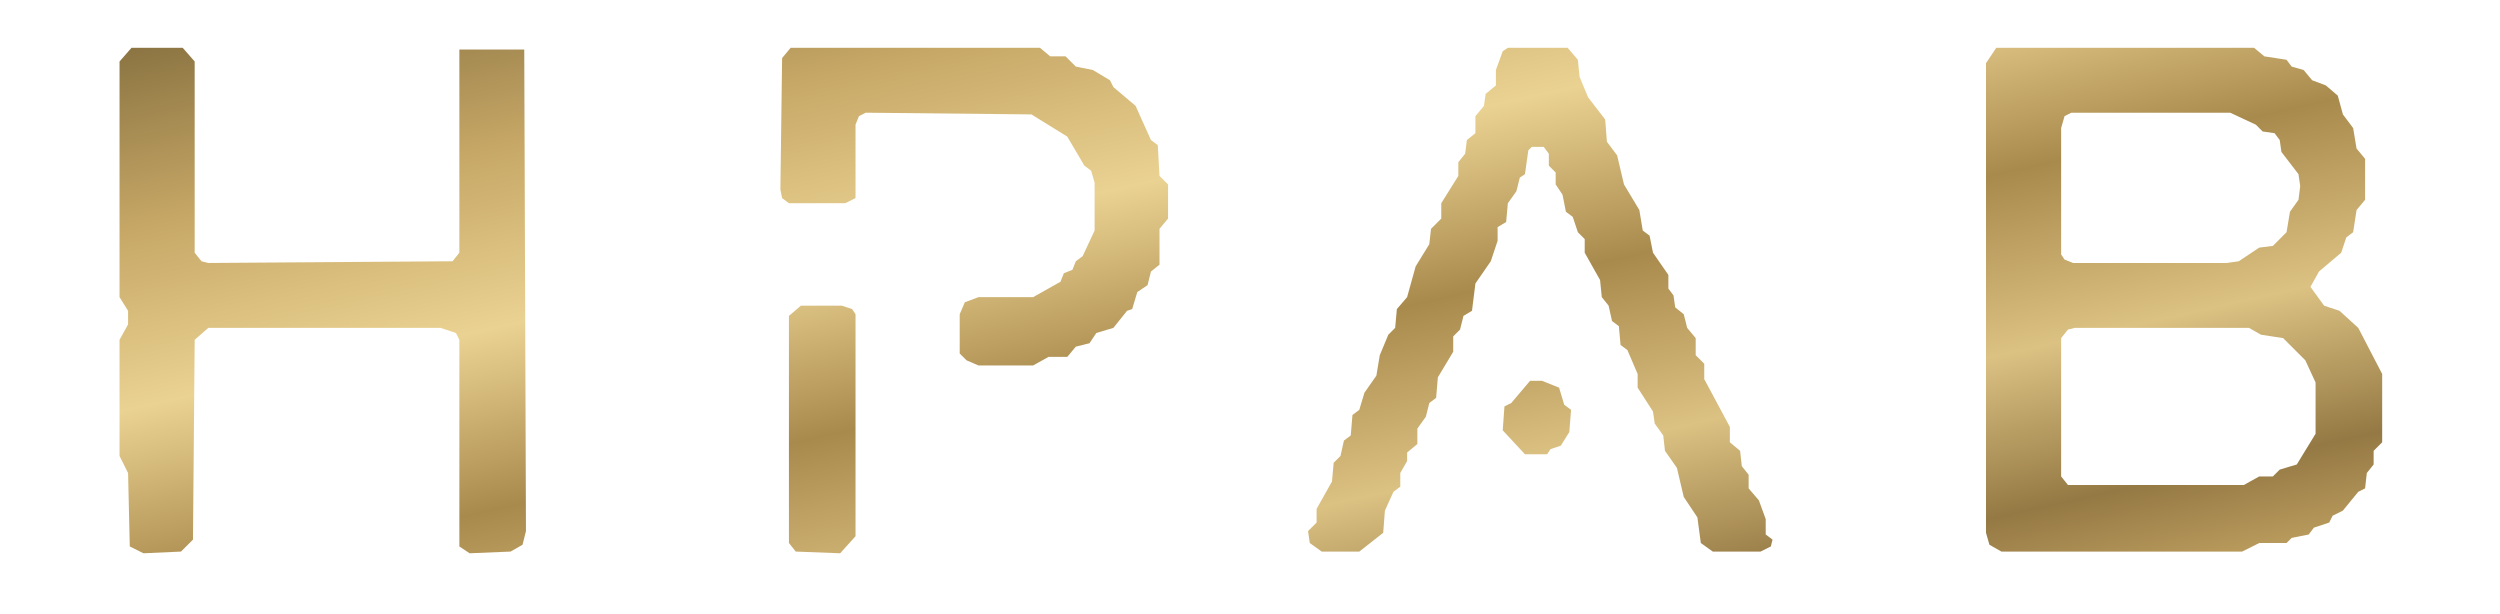
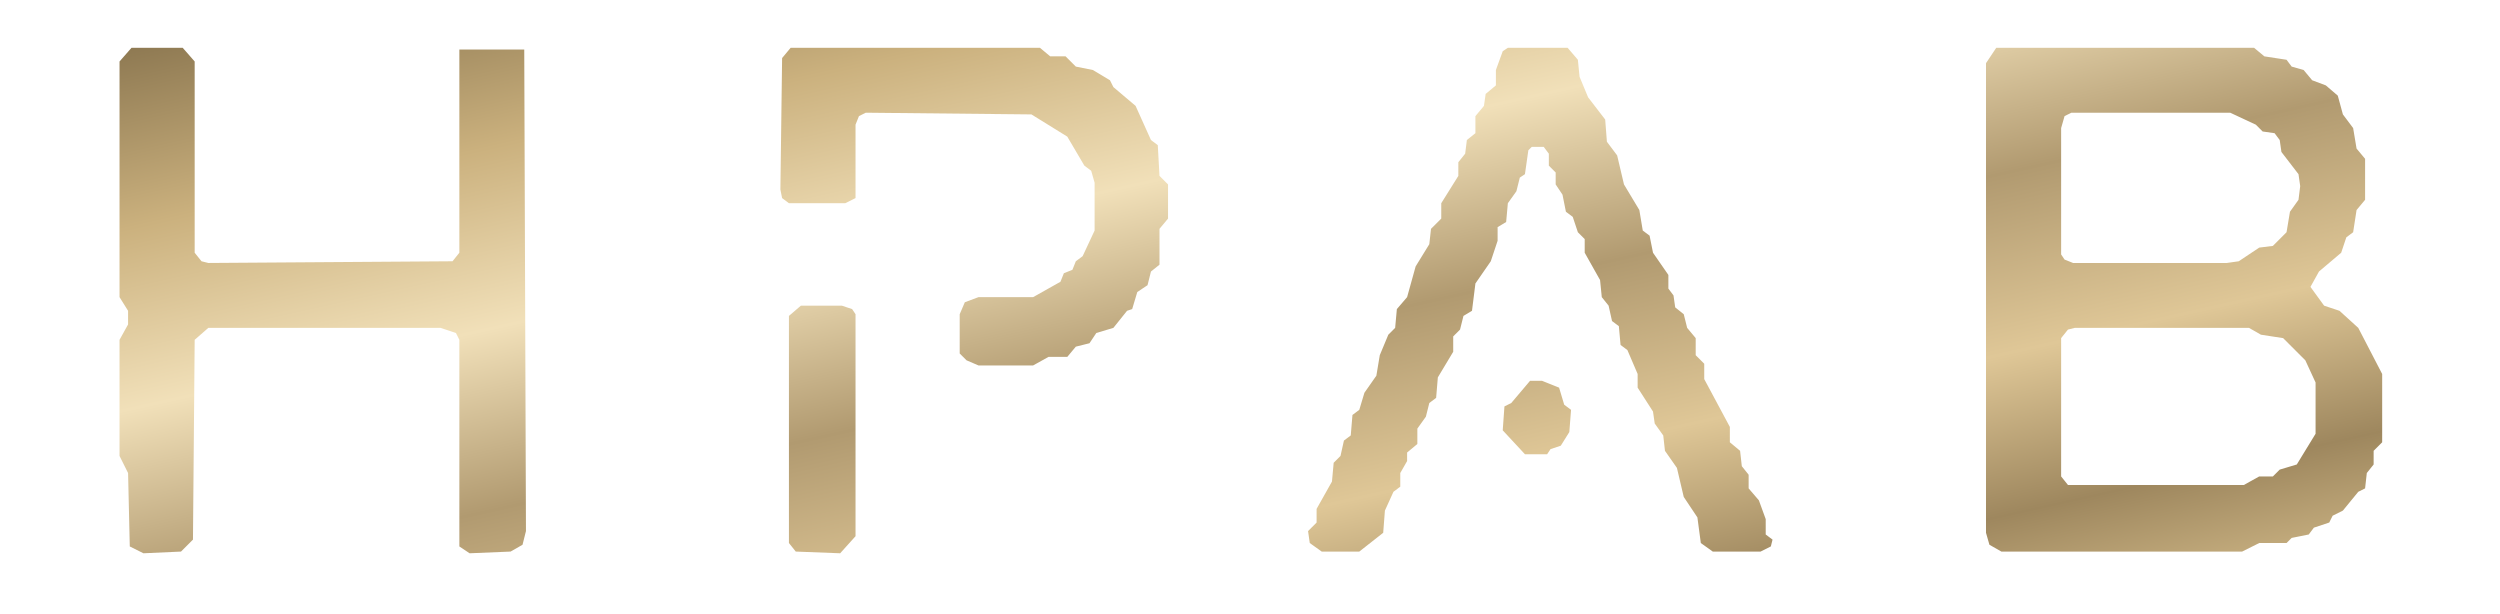
<svg xmlns="http://www.w3.org/2000/svg" viewBox="0 0 1464 359" fill="none" shape-rendering="geometricPrecision">
  <defs>
    <linearGradient id="gold" x1="0" y1="0" x2="1" y2="1">
-       <stop offset="0" stop-color="#8b7442" />
-       <stop offset=".18" stop-color="#c6a766" />
-       <stop offset=".36" stop-color="#ead292" />
-       <stop offset=".54" stop-color="#a98a4d" />
-       <stop offset=".72" stop-color="#dbc182" />
-       <stop offset=".88" stop-color="#957944" />
-       <stop offset="1" stop-color="#c5a665" />
+       <stop offset="0" stop-color="#8e7952" />
+       <stop offset=".18" stop-color="#cbb17e" />
+       <stop offset=".36" stop-color="#f1e0b9" />
+       <stop offset=".54" stop-color="#b19a70" />
+       <stop offset=".72" stop-color="#dfc797" />
+       <stop offset=".88" stop-color="#9e875e" />
+       <stop offset="1" stop-color="#cdb585" />
    </linearGradient>
  </defs>
  <path d="M77 28L107 28L114 36L114 148L118 153L122 154L265 153L269 148L269 29L307 29L308 311L306 319L299 323L275 324L269 320L269 199L267 195L258 192L122 192L114 199L113 316L106 323L84 324L76 320L75 277L70 267L70 199L75 190L75 182L70 174L70 36ZM463 28L609 28L615 33L624 33L630 39L640 41L650 47L652 51L665 62L674 82L678 85L679 103L684 108L684 128L679 134L679 155L674 159L672 167L666 171L663 181L660 182L652 192L642 195L638 201L630 203L625 209L614 209L605 214L573 214L566 211L562 207L562 184L565 177L573 174L605 174L621 165L623 160L628 158L630 153L634 150L641 135L641 107L639 100L635 97L625 80L604 67L507 66L503 68L501 73L501 116L495 119L462 119L458 116L457 111L458 34ZM883 28L918 28L924 35L925 45L930 57L940 70L941 83L947 91L951 108L960 123L962 135L966 138L968 148L977 161L977 169L980 173L981 180L986 184L988 192L993 198L993 208L998 213L998 222L1013 250L1013 259L1019 264L1020 273L1024 278L1024 286L1030 293L1034 304L1034 313L1038 316L1037 320L1031 323L1003 323L996 318L994 303L986 291L982 274L975 264L974 255L969 248L968 241L959 227L959 219L953 205L949 202L948 191L944 188L942 179L938 174L937 164L928 148L928 140L924 136L921 127L917 124L915 114L911 108L911 101L907 97L907 90L904 86L897 86L895 88L893 102L890 104L888 112L883 119L882 130L877 133L877 141L873 153L864 166L862 182L857 185L855 193L851 197L851 206L842 221L841 233L837 236L835 244L830 251L830 260L824 265L824 270L820 277L820 285L816 288L811 299L810 312L796 323L774 323L767 318L766 311L771 306L771 298L780 282L781 271L785 267L787 258L791 255L792 243L796 240L799 230L806 220L808 208L813 196L817 192L818 181L824 174L829 156L837 143L838 134L844 128L844 119L854 103L854 95L858 90L859 82L864 78L864 68L869 62L870 55L876 50L876 41L880 30ZM1169 28L1320 28L1326 33L1339 35L1342 39L1349 41L1354 47L1362 50L1369 56L1372 67L1378 75L1380 87L1385 93L1385 117L1380 123L1378 136L1374 139L1371 148L1358 159L1353 168L1361 179L1370 182L1381 192L1395 219L1395 259L1390 264L1390 272L1386 277L1385 286L1381 288L1372 299L1366 302L1364 306L1355 309L1352 313L1342 315L1339 318L1323 318L1313 323L1172 323L1165 319L1163 312L1163 37ZM1213 66L1209 68L1207 75L1207 149L1209 152L1214 154L1304 154L1311 153L1323 145L1331 144L1339 136L1341 124L1346 117L1347 109L1346 102L1336 89L1335 82L1332 78L1325 77L1321 73L1306 66ZM469 179L493 179L499 181L501 184L501 314L492 324L466 323L462 318L462 185ZM1215 192L1211 193L1207 198L1207 279L1211 284L1314 284L1323 279L1331 279L1335 275L1345 272L1356 254L1356 224L1350 211L1337 198L1324 196L1317 192ZM896 223L903 223L913 227L916 237L920 240L919 253L914 261L908 263L906 266L893 266L880 252L881 238L885 236Z" fill="url(#gold)" fill-rule="evenodd" clip-rule="evenodd" />
</svg>
